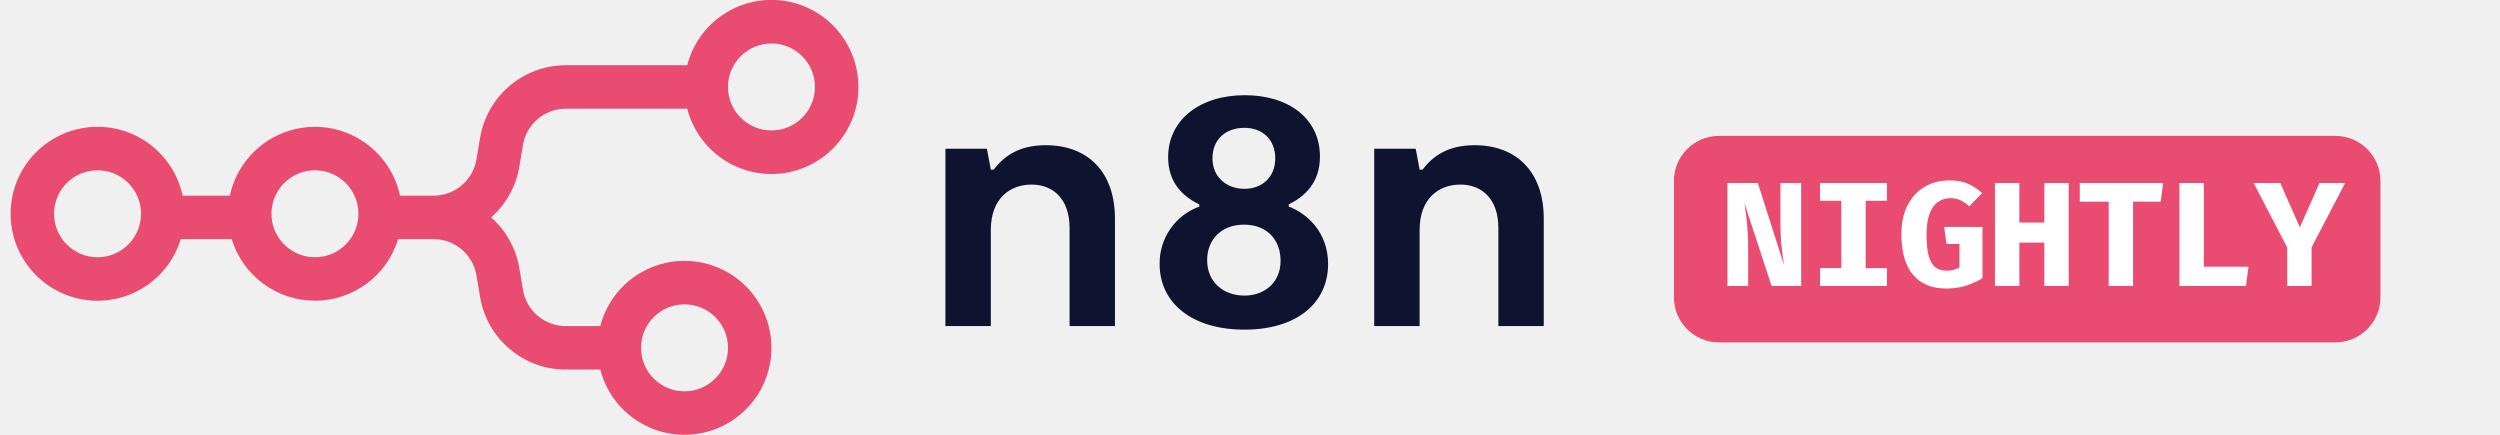
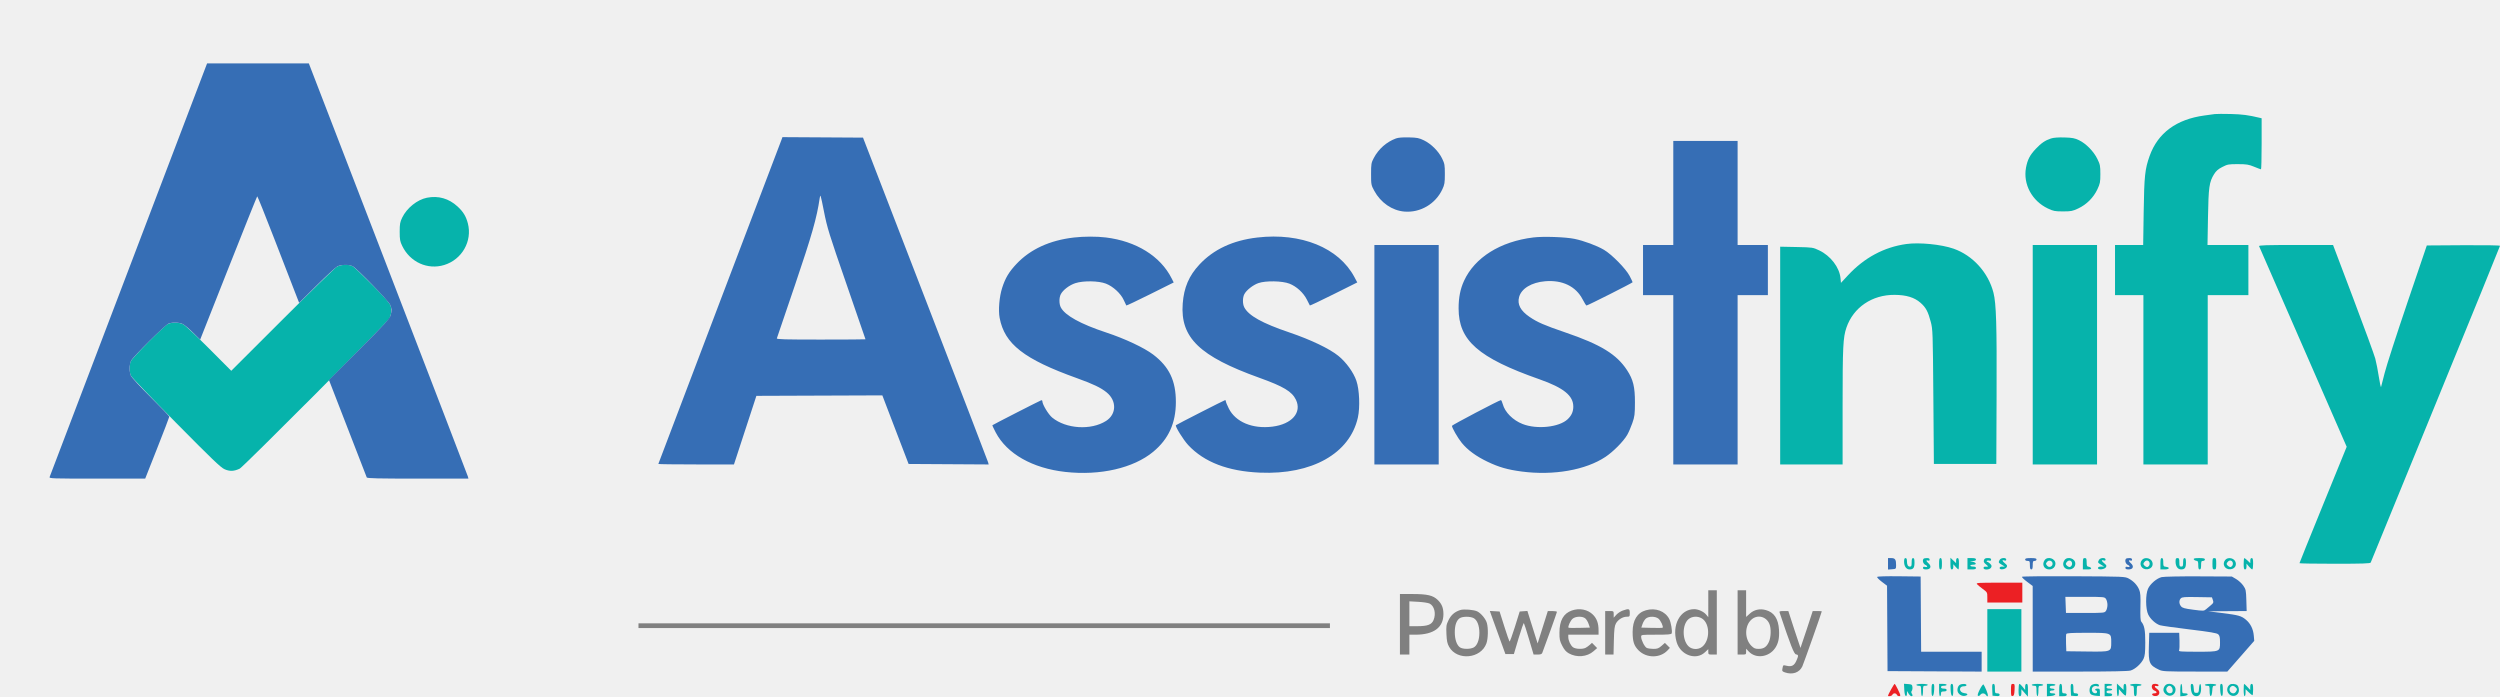
- <svg xmlns="http://www.w3.org/2000/svg" width="230" height="40" fill="none">
-   <g clip-path="url(#a)">
-     <path fill="#ea4b71" fill-rule="evenodd" d="M78.974 8a8 8 0 0 1-15.748 2h-11.17a4 4 0 0 0-3.945 3.342l-.329 1.973a7.98 7.98 0 0 1-2.6 4.685 7.98 7.98 0 0 1 2.6 4.685l.329 1.973A4 4 0 0 0 52.056 30h3.17a8 8 0 1 1 0 4h-3.17a8 8 0 0 1-7.89-6.685l-.33-1.973A4 4 0 0 0 39.891 22h-3.263a8.004 8.004 0 0 1-15.309 0h-4.691a8 8 0 1 1 .172-4h4.348A8.003 8.003 0 0 1 36.8 18h3.09a4 4 0 0 0 3.946-3.342l.33-1.973A8 8 0 0 1 52.055 6h11.17a8 8 0 0 1 15.748 2zm-4 0a4 4 0 1 1-8 0 4 4 0 0 1 8 0m-66 15.667a4 4 0 1 0 0-8 4 4 0 0 0 0 8m20 0a4 4 0 1 0 0-8 4 4 0 0 0 0 8m34 12.333a4 4 0 1 0 0-8 4 4 0 0 0 0 8" clip-rule="evenodd" />
-     <path fill="#101330" d="M86.978 30.001h4.177v-8.843c0-2.904 1.762-4.177 3.753-4.177 1.958 0 3.492 1.305 3.492 3.981v9.039h4.176v-9.887c0-4.275-2.48-6.755-6.363-6.755-2.447 0-3.818.979-4.797 2.251h-.26l-.36-1.925H86.98zm31.585-10.997v-.196c1.436-.718 2.872-1.958 2.872-4.405 0-3.524-2.905-5.645-6.918-5.645-4.112 0-7.049 2.251-7.049 5.71 0 2.35 1.371 3.622 2.872 4.34v.196a5.54 5.54 0 0 0-3.655 5.286c0 3.557 2.937 6.037 7.799 6.037s7.701-2.48 7.701-6.037c0-2.936-1.958-4.666-3.622-5.286m-4.079-7.244c1.632 0 2.839 1.044 2.839 2.806s-1.24 2.807-2.839 2.807-2.937-1.045-2.937-2.807c0-1.794 1.273-2.806 2.937-2.806m0 15.435c-1.893 0-3.426-1.208-3.426-3.263 0-1.86 1.272-3.264 3.393-3.264 2.089 0 3.362 1.37 3.362 3.329 0 1.99-1.469 3.198-3.329 3.198m11.944 2.806h4.177v-8.843c0-2.904 1.762-4.177 3.753-4.177 1.958 0 3.491 1.305 3.491 3.981v9.039h4.177v-9.887c0-4.275-2.48-6.755-6.363-6.755-2.447 0-3.818.979-4.797 2.251h-.261l-.359-1.925h-3.818z" />
-   </g>
-   <rect width="65.001" height="19" x="154" y="12.5" fill="#ea4b71" rx="4.149" />
-   <defs>
-     <clipPath id="a">
-       <path fill="#fff" d="M0 0h143v40H0z" />
-     </clipPath>
-   </defs>
-   <path fill="#fff" d="m162.985 26.312-2.496-7.624q.061.404.143 1.04.082.629.137 1.401.062.773.062 1.607v3.576h-1.908v-9.477h2.797l2.42 7.583q-.11-.65-.226-1.661t-.116-2.291v-3.63h1.908v9.476Zm10.611-9.477v1.641h-1.955v6.188h1.955v1.648h-6.153v-1.648h1.955v-6.188h-1.955v-1.64zm5.477 9.71q-2.017 0-3.084-1.272-1.06-1.279-1.06-3.72 0-1.613.589-2.714.588-1.108 1.586-1.675.998-.568 2.229-.568 1.04 0 1.75.321.711.322 1.265.848l-1.176 1.217q-.43-.383-.827-.567-.397-.185-.903-.185-.636 0-1.135.342-.492.335-.78 1.074-.286.731-.286 1.92 0 1.238.198 1.97.205.732.615 1.053.41.314 1.04.314.335 0 .629-.075.294-.082.547-.212V22.45h-1.19l-.219-1.573h3.528v4.711q-.71.438-1.531.698-.814.26-1.785.26zm9.005-.233v-3.993h-2.297v3.993h-2.243v-9.477h2.243v3.638h2.297v-3.638h2.243v9.477Zm8.164-7.76v7.76h-2.243v-7.76h-2.66v-1.717h7.672l-.232 1.717zm4.266 7.76v-9.477h2.243v7.706h4.11l-.233 1.771Zm12.157-3.555v3.555h-2.242V22.77l-3.09-5.935h2.454l1.798 4.082 1.812-4.082h2.359z" />
+ <svg xmlns="http://www.w3.org/2000/svg" width="2643" height="736" viewBox="0 0 2643 736" version="1.1">
+   <path d="M 2090.010 617.512 C 2090.700 618.344, 2093.455 620.632, 2096.132 622.597 C 2100.917 626.109, 2101 626.263, 2101 631.585 L 2101 637 2119.500 637 L 2138 637 2138 626.500 L 2138 616 2113.378 616 C 2091.517 616, 2088.896 616.170, 2090.010 617.512 M 1999.231 728.877 C 1997.454 732.109, 1996 735.034, 1996 735.377 C 1996 736.696, 2000.093 735.922, 2000.638 734.500 C 2000.955 733.675, 2002.018 733, 2003 733 C 2003.982 733, 2005.045 733.675, 2005.362 734.500 C 2005.995 736.152, 2009 736.583, 2009 735.022 C 2009 733.650, 2003.705 723, 2003.023 723 C 2002.714 723, 2001.008 725.645, 1999.231 728.877 M 2126 729.573 C 2126 735.294, 2126.227 736.103, 2127.750 735.813 C 2129.154 735.546, 2129.559 734.246, 2129.798 729.240 C 2130.071 723.521, 2129.924 723, 2128.048 723 C 2126.192 723, 2126 723.616, 2126 729.573 M 2275.667 723.667 C 2274.004 725.330, 2275.090 729.084, 2277.500 730 C 2280.758 731.239, 2280.709 733, 2277.417 733 C 2274.253 733, 2274.642 735.351, 2277.883 735.827 C 2282.887 736.561, 2284.775 731.209, 2280.500 728.408 C 2277.504 726.445, 2277.202 724.558, 2280 725.290 C 2281.300 725.630, 2282 725.320, 2282 724.406 C 2282 722.964, 2276.958 722.375, 2275.667 723.667" stroke="none" fill="#ec2024" fill-rule="evenodd" />
+   <path d="M 1805.995 638.250 L 1805.990 652.500 1803.745 649.769 C 1801.179 646.649, 1795.411 644, 1791.181 644 C 1776.234 644, 1767.214 660.889, 1772.555 678.874 C 1776.648 692.656, 1793.019 698.506, 1802.493 689.572 L 1806 686.264 1806 689.132 C 1806 691.864, 1806.213 692, 1810.500 692 L 1815 692 1815 658 L 1815 624 1810.500 624 L 1806 624 1805.995 638.250 M 1837 658 L 1837 692 1841.500 692 C 1845.867 692, 1846 691.908, 1846 688.894 L 1846 685.788 1848.752 688.735 C 1856.213 696.722, 1870.104 694.904, 1876.728 685.075 C 1880.073 680.112, 1881.276 674.442, 1880.776 666 C 1880.068 654.056, 1875.557 647.304, 1866.691 644.917 C 1860.425 643.229, 1854.487 644.565, 1849.922 648.689 L 1846 652.233 1846 638.116 L 1846 624 1841.500 624 L 1837 624 1837 658 M 1480 660 L 1480 692 1485 692 L 1490 692 1490 681.500 L 1490 671 1496.364 671 C 1515.702 671, 1526 663.444, 1526 649.256 C 1526 642.688, 1524.301 638.479, 1519.932 634.225 C 1514.994 629.416, 1508.940 628, 1493.318 628 L 1480 628 1480 660 M 1490 648.864 L 1490 662 1498.532 662 C 1509.233 662, 1513.527 660.376, 1515.536 655.568 C 1518.423 648.658, 1516.395 640.442, 1511.202 638.013 C 1509.716 637.318, 1504.338 636.520, 1499.250 636.239 L 1490 635.727 1490 648.864 M 1543.764 644.934 C 1537.894 646.834, 1534.096 650.105, 1531.429 655.555 C 1528.994 660.533, 1528.797 661.812, 1529.171 670.254 C 1529.501 677.723, 1530.050 680.336, 1532.029 683.848 C 1540.476 698.842, 1565.693 696.458, 1571.457 680.121 C 1573.230 675.096, 1573.475 664.250, 1571.940 658.723 C 1570.723 654.341, 1565.966 648.551, 1561.823 646.409 C 1558.322 644.598, 1547.524 643.716, 1543.764 644.934 M 1661.655 645.459 C 1652.884 648.586, 1648.729 655.994, 1648.649 668.648 C 1648.604 675.813, 1648.968 677.556, 1651.571 682.647 C 1653.730 686.868, 1655.635 689.075, 1658.523 690.701 C 1666.944 695.442, 1677.786 694.525, 1684.679 688.489 L 1688.500 685.143 1685.777 682.372 L 1683.055 679.600 1680.777 681.675 C 1679.525 682.816, 1677.517 684.256, 1676.316 684.875 C 1673.109 686.527, 1665.797 686.247, 1663.117 684.369 C 1660.470 682.515, 1658 677.284, 1658 673.532 L 1658 671 1674 671 L 1690 671 1689.994 666.250 C 1689.986 659.017, 1688.156 653.921, 1684.118 649.882 C 1678.526 644.291, 1669.768 642.566, 1661.655 645.459 M 1715.500 645.502 C 1713.300 646.280, 1710.263 648.292, 1708.750 649.974 L 1706 653.032 1706 649.516 C 1706 646.016, 1705.980 646, 1701.500 646 L 1697 646 1697 669 L 1697 692 1701.408 692 L 1705.817 692 1706.175 677.250 C 1706.460 665.488, 1706.894 661.833, 1708.315 659.206 C 1710.526 655.118, 1715.463 652.009, 1719.750 652.004 C 1722.874 652, 1723 651.845, 1723 648 C 1723 643.444, 1722.135 643.156, 1715.500 645.502 M 1740.037 645.174 C 1730.857 647.808, 1726.022 655.679, 1726.015 668 C 1726.010 678.280, 1727.445 682.708, 1732.382 687.645 C 1740.714 695.977, 1755.127 695.941, 1762.950 687.568 L 1765.400 684.945 1762.766 682.311 L 1760.132 679.677 1756.531 682.839 C 1753.510 685.491, 1752.121 686, 1747.899 686 C 1745.132 686, 1741.960 685.514, 1740.849 684.919 C 1738.571 683.700, 1735.055 676.660, 1735.022 673.250 C 1735 671.010, 1735.072 671, 1750.893 671 C 1763.563 671, 1766.895 670.717, 1767.321 669.606 C 1768.166 667.405, 1766.526 657.814, 1764.717 654.369 C 1760.325 646.009, 1750.232 642.249, 1740.037 645.174 M 1578.916 656.698 C 1581.057 662.639, 1584.770 672.900, 1587.167 679.500 L 1591.524 691.500 1595.997 691.500 L 1600.469 691.500 1605.451 674.767 C 1608.192 665.564, 1610.711 658.364, 1611.050 658.767 C 1611.388 659.170, 1613.836 666.813, 1616.489 675.750 L 1621.312 692 1625.549 692 C 1628.655 692, 1629.970 691.533, 1630.475 690.250 C 1633.246 683.210, 1646 647.580, 1646 646.879 C 1646 646.396, 1643.829 646, 1641.175 646 L 1636.351 646 1630.964 663.115 L 1625.577 680.230 1624.344 676.365 C 1623.665 674.239, 1621.231 666.514, 1618.933 659.198 L 1614.756 645.897 1610.681 646.198 L 1606.607 646.500 1601.566 662.712 C 1598.793 671.629, 1596.221 678.604, 1595.851 678.212 C 1595.480 677.821, 1592.970 670.525, 1590.273 662 L 1585.368 646.500 1580.195 646.198 L 1575.022 645.896 1578.916 656.698 M 1881.452 647.750 C 1893.114 682.554, 1896.635 691.514, 1898.769 691.820 C 1901.481 692.208, 1901.519 693.259, 1899.019 698.767 C 1896.802 703.651, 1894.113 705.040, 1889.072 703.904 C 1884.941 702.972, 1885.185 702.826, 1884.412 706.691 C 1883.861 709.443, 1884.115 709.845, 1887.051 710.868 C 1894.989 713.635, 1902.293 711.117, 1905.416 704.536 C 1906.828 701.561, 1926 647.302, 1926 646.282 C 1926 646.127, 1923.840 646, 1921.201 646 L 1916.401 646 1910.026 665.500 C 1906.519 676.225, 1903.564 685, 1903.460 685 C 1903.356 685, 1900.426 676.225, 1896.949 665.500 L 1890.627 646 1885.746 646 C 1881.541 646, 1880.946 646.242, 1881.452 647.750 M 1543.117 653.631 C 1539.737 655.998, 1538 661.028, 1538 668.448 C 1538 676.008, 1540.154 682.216, 1543.550 684.441 C 1546.547 686.405, 1554.216 686.457, 1557.926 684.538 C 1561.631 682.622, 1564 676.562, 1564 669 C 1564 661.438, 1561.631 655.378, 1557.926 653.462 C 1554.118 651.493, 1546.038 651.585, 1543.117 653.631 M 1662.707 654.016 C 1660.313 655.899, 1657.227 662.561, 1658.268 663.601 C 1658.525 663.858, 1663.703 663.940, 1669.776 663.784 L 1680.818 663.500 1679.446 659.500 C 1678.692 657.300, 1677.108 654.712, 1675.927 653.750 C 1672.929 651.308, 1665.971 651.448, 1662.707 654.016 M 1740.205 653.811 C 1738.943 654.782, 1737.296 657.359, 1736.546 659.538 L 1735.182 663.500 1746.224 663.784 C 1752.297 663.940, 1757.475 663.858, 1757.732 663.601 C 1758.773 662.561, 1755.687 655.899, 1753.293 654.016 C 1750.056 651.470, 1743.383 651.365, 1740.205 653.811 M 1785.106 654.564 C 1778.309 660.284, 1778.259 676.412, 1785.017 683.171 C 1788.671 686.825, 1795.299 687.126, 1799.491 683.829 C 1808.132 677.032, 1807.907 658.921, 1799.117 653.728 C 1794.717 651.129, 1788.767 651.484, 1785.106 654.564 M 1851.707 654.952 C 1844.287 661.467, 1844.185 675.385, 1851.503 682.703 C 1854.228 685.428, 1855.559 686, 1859.177 686 C 1864.621 686, 1867.671 683.936, 1870.086 678.617 C 1872.325 673.688, 1872.588 664.343, 1870.621 659.636 C 1867.301 651.690, 1858.036 649.395, 1851.707 654.952 M 675 661.500 L 675 664 1040.500 664 L 1406 664 1406 661.500 L 1406 659 1040.500 659 L 675 659 675 661.500" stroke="none" fill="#808080" fill-rule="evenodd" />
+   <path d="M 2341.500 120.591 C 2339.850 120.823, 2334.900 121.500, 2330.500 122.094 C 2300.897 126.095, 2281.260 140.595, 2272.596 164.850 C 2267.646 178.708, 2266.885 185.836, 2266.303 223.750 L 2265.762 259 2250.881 259 L 2236 259 2236 285.500 L 2236 312 2251 312 L 2266 312 2266 401.500 L 2266 491 2300 491 L 2334 491 2334 401.500 L 2334 312 2355.500 312 L 2377 312 2377 285.500 L 2377 259 2355.382 259 L 2333.764 259 2334.282 229.750 C 2334.848 197.752, 2335.594 192.426, 2340.660 184.233 C 2342.847 180.695, 2345.027 178.784, 2349.463 176.515 C 2354.937 173.716, 2356.114 173.502, 2365.929 173.528 C 2375.119 173.552, 2377.360 173.911, 2383.078 176.278 C 2386.697 177.775, 2389.959 179, 2390.328 179 C 2390.698 179, 2391 166.859, 2391 152.019 L 2391 125.038 2388.750 124.496 C 2377.097 121.691, 2370.519 120.827, 2358.500 120.524 C 2350.800 120.329, 2343.150 120.360, 2341.500 120.591 M 2168.324 146.385 C 2162.254 148.362, 2157.983 151.267, 2152.274 157.304 C 2145.994 163.944, 2143.444 168.857, 2141.884 177.326 C 2138.682 194.706, 2148.191 212.432, 2165 220.413 C 2170.846 223.189, 2172.456 223.500, 2181 223.500 C 2189.609 223.500, 2191.132 223.201, 2197.241 220.307 C 2205.965 216.174, 2213.174 208.965, 2217.307 200.241 C 2220.202 194.129, 2220.500 192.612, 2220.500 183.979 C 2220.500 175.287, 2220.221 173.891, 2217.298 167.954 C 2213.365 159.965, 2205.378 151.813, 2198 148.259 C 2193.384 146.035, 2190.893 145.563, 2182.500 145.318 C 2176.024 145.128, 2171.028 145.505, 2168.324 146.385 M 451.355 209.039 C 441.132 211.063, 430.171 219.848, 425.251 229.962 C 422.903 234.788, 422.556 236.721, 422.556 245 C 422.556 253.310, 422.898 255.203, 425.288 260.117 C 433.589 277.188, 452.098 285.551, 469.627 280.153 C 488.418 274.365, 499.449 255.011, 494.644 236.256 C 492.715 228.726, 489.754 223.855, 483.740 218.321 C 474.484 209.803, 463.460 206.644, 451.355 209.039 M 2015.250 257.996 C 1991.677 261.326, 1970.986 272.438, 1953.688 291.057 L 1946.260 299.053 1945.784 294.101 C 1944.685 282.664, 1935.278 270.393, 1923.241 264.696 C 1916.602 261.553, 1916.239 261.500, 1899.250 261.153 L 1882 260.802 1882 375.901 L 1882 491 1915 491 L 1948 491 1948 429.724 C 1948 366.578, 1948.477 356.747, 1952.047 346.354 C 1959.382 324.998, 1979.167 311.553, 2003 311.729 C 2015.408 311.820, 2023.936 314.431, 2030.395 320.117 C 2036.053 325.096, 2038.330 329.338, 2041.198 340.231 C 2043.306 348.240, 2043.392 350.729, 2043.937 419.500 L 2044.500 490.500 2077.500 490.500 L 2110.500 490.500 2110.792 417.500 C 2111.089 343.428, 2110.403 320.899, 2107.505 309.500 C 2102.085 288.178, 2085.643 270.012, 2065.336 262.910 C 2052.298 258.351, 2028.954 256.060, 2015.250 257.996 M 2149 375 L 2149 491 2183 491 L 2217 491 2217 375 L 2217 259 2183 259 L 2149 259 2149 375 M 2388.302 260.250 C 2388.586 260.938, 2409.542 308.938, 2434.870 366.919 L 2480.921 472.338 2455.961 533.577 C 2442.232 567.258, 2431 595.082, 2431 595.408 C 2431 595.734, 2447.827 596, 2468.393 596 C 2497.369 596, 2505.901 595.719, 2506.296 594.750 C 2506.577 594.063, 2537.450 518.640, 2574.903 427.145 C 2612.356 335.650, 2643 260.383, 2643 259.884 C 2643 259.352, 2626.988 259.085, 2604.311 259.238 L 2565.622 259.500 2544.963 320.344 C 2533.600 353.808, 2522.841 387.108, 2521.053 394.344 C 2519.265 401.580, 2517.565 408.175, 2517.276 409 C 2516.986 409.825, 2515.931 405.100, 2514.931 398.500 C 2513.931 391.900, 2512.226 383.187, 2511.141 379.137 C 2510.057 375.088, 2499.569 346.403, 2487.835 315.393 L 2466.500 259.011 2427.143 259.006 C 2396.047 259.001, 2387.894 259.262, 2388.302 260.250 M 356 282.087 C 354.075 283.230, 328.197 308.430, 298.494 338.085 L 244.489 392.005 220.994 368.433 C 208.072 355.469, 195.830 343.993, 193.790 342.931 C 189.419 340.656, 182.273 340.419, 177.718 342.398 C 173.618 344.180, 139.445 378.566, 138.048 382.315 C 136.661 386.041, 136.790 393.840, 138.295 397.151 C 138.958 398.610, 160.425 420.979, 186 446.861 C 224.077 485.395, 233.387 494.309, 237.397 496.071 C 242.891 498.486, 247.419 498.319, 253.402 495.479 C 257.141 493.705, 409.316 341.039, 411.689 336.683 C 413.691 333.006, 414.236 327.252, 412.960 323.271 C 412.071 320.498, 406.953 314.649, 393.625 301.173 C 383.656 291.093, 374.285 282.205, 372.800 281.423 C 368.722 279.274, 360.165 279.612, 356 282.087 M 2013 593.777 C 2013 598.721, 2015.336 602, 2018.857 602 C 2022.769 602, 2024 600.276, 2024 594.800 C 2024 591.200, 2023.625 590, 2022.500 590 C 2021.389 590, 2021 591.167, 2021 594.500 C 2021 598.249, 2020.684 599, 2019.107 599 C 2016.951 599, 2016 597.137, 2016 592.918 C 2016 590.991, 2015.491 590, 2014.500 590 C 2013.431 590, 2013 591.086, 2013 593.777 M 2033.667 590.667 C 2032.045 592.288, 2033.099 596.088, 2035.469 597.168 C 2038.320 598.467, 2037.966 600.065, 2034.999 599.289 C 2033.609 598.926, 2033 599.259, 2033 600.383 C 2033 601.558, 2033.938 602, 2036.433 602 C 2041.190 602, 2042.366 598.572, 2038.692 595.411 C 2036.090 593.174, 2036.039 591.694, 2038.598 592.676 C 2039.442 593, 2040 592.575, 2040 591.607 C 2040 590.509, 2039.102 590, 2037.167 590 C 2035.608 590, 2034.033 590.300, 2033.667 590.667 M 2050 596 C 2050 600.667, 2050.333 602, 2051.500 602 C 2052.667 602, 2053 600.667, 2053 596 C 2053 591.333, 2052.667 590, 2051.500 590 C 2050.333 590, 2050 591.333, 2050 596 M 2062 595.813 C 2062 600.646, 2062.328 602, 2063.500 602 C 2064.462 602, 2065.011 601.014, 2065.032 599.250 L 2065.063 596.500 2067.484 599.250 C 2068.815 600.763, 2070.151 602, 2070.452 602 C 2070.753 602, 2071 599.300, 2071 596 C 2071 591.333, 2070.667 590, 2069.500 590 C 2068.539 590, 2068 590.965, 2068 592.687 L 2068 595.374 2065 592.500 L 2062 589.626 2062 595.813 M 2080 596 L 2080 602 2084.500 602 C 2087.833 602, 2089 601.611, 2089 600.500 C 2089 599.500, 2088 599, 2086 599 C 2084.350 599, 2083 598.550, 2083 598 C 2083 597.450, 2084.387 597, 2086.083 597 C 2089.992 597, 2089.515 594.755, 2085.418 593.868 L 2082.500 593.237 2085.750 593.118 C 2087.920 593.039, 2089 592.501, 2089 591.500 C 2089 590.389, 2087.833 590, 2084.500 590 L 2080 590 2080 596 M 2097.439 592.192 C 2096.903 593.881, 2097.404 594.912, 2099.622 596.687 C 2102.441 598.943, 2102.269 599.410, 2098.750 599.052 C 2097.754 598.951, 2097 599.548, 2097 600.437 C 2097 602.886, 2103.640 602.542, 2104.988 600.023 C 2105.828 598.453, 2105.630 597.630, 2104.023 596.023 C 2102.910 594.910, 2101.523 594, 2100.941 594 C 2100.359 594, 2100.134 593.592, 2100.442 593.094 C 2100.750 592.596, 2101.902 592.423, 2103.001 592.711 C 2104.391 593.074, 2105 592.741, 2105 591.617 C 2105 590.442, 2104.062 590, 2101.567 590 C 2098.913 590, 2097.977 590.497, 2097.439 592.192 M 2114.035 591.934 C 2112.573 594.667, 2112.633 594.806, 2116.250 597.011 L 2119.500 598.993 2116.750 598.996 C 2114.924 598.999, 2114 599.525, 2114 600.563 C 2114 602.770, 2119.959 602.061, 2121.399 599.683 C 2122.306 598.186, 2122.016 597.474, 2119.750 595.645 C 2116.518 593.036, 2116.177 591.604, 2119 592.500 C 2120.419 592.950, 2121 592.680, 2121 591.567 C 2121 589.198, 2115.340 589.496, 2114.035 591.934 M 2161.557 592.223 C 2158.389 596.745, 2160.993 602, 2166.402 602 C 2170.262 602, 2173 599.438, 2173 595.826 C 2173 590.349, 2164.700 587.735, 2161.557 592.223 M 2182.557 592.223 C 2179.389 596.745, 2181.993 602, 2187.402 602 C 2191.262 602, 2194 599.438, 2194 595.826 C 2194 590.349, 2185.700 587.735, 2182.557 592.223 M 2202 596 L 2202 602 2206.583 602 C 2209.803 602, 2211.044 601.628, 2210.755 600.750 C 2210.529 600.063, 2209.366 599.356, 2208.172 599.180 C 2206.318 598.908, 2206 598.213, 2206 594.430 C 2206 590.667, 2205.699 590, 2204 590 C 2202.222 590, 2202 590.667, 2202 596 M 2219.035 591.934 C 2217.573 594.667, 2217.633 594.806, 2221.250 597.011 L 2224.500 598.993 2221.250 598.996 C 2218.973 598.999, 2218 599.467, 2218 600.560 C 2218 602.819, 2224.937 602.094, 2226.399 599.683 C 2227.306 598.185, 2227.016 597.475, 2224.750 595.645 C 2221.518 593.036, 2221.177 591.604, 2224 592.500 C 2225.419 592.950, 2226 592.680, 2226 591.567 C 2226 589.198, 2220.340 589.496, 2219.035 591.934 M 2264.699 591.780 C 2260.702 596.197, 2264.059 602.407, 2270.125 601.820 C 2274.823 601.366, 2277.173 597.208, 2274.969 593.250 C 2273.007 589.727, 2267.297 588.910, 2264.699 591.780 M 2284 596 L 2284 602 2288.583 602 C 2293.633 602, 2294.501 599.755, 2289.673 599.184 C 2287.225 598.894, 2287 598.494, 2287 594.434 C 2287 591.159, 2286.608 590, 2285.500 590 C 2284.333 590, 2284 591.333, 2284 596 M 2300 593.777 C 2300 598.721, 2302.336 602, 2305.857 602 C 2309.769 602, 2311 600.276, 2311 594.800 C 2311 591.200, 2310.625 590, 2309.500 590 C 2308.389 590, 2308 591.167, 2308 594.500 C 2308 598.333, 2307.704 599, 2306 599 C 2304.296 599, 2304 598.333, 2304 594.500 C 2304 590.667, 2303.704 590, 2302 590 C 2300.353 590, 2300 590.667, 2300 593.777 M 2319.245 591.250 C 2319.471 591.938, 2320.634 592.644, 2321.828 592.820 C 2323.682 593.092, 2324 593.787, 2324 597.570 C 2324 600.841, 2324.392 602, 2325.500 602 C 2326.611 602, 2327 600.833, 2327 597.500 C 2327 593.667, 2327.296 593, 2329 593 C 2330.111 593, 2331 592.333, 2331 591.500 C 2331 590.331, 2329.657 590, 2324.917 590 C 2320.497 590, 2318.946 590.342, 2319.245 591.250 M 2339 596 C 2339 601.333, 2339.222 602, 2341 602 C 2342.778 602, 2343 601.333, 2343 596 C 2343 590.667, 2342.778 590, 2341 590 C 2339.222 590, 2339 590.667, 2339 596 M 2352.699 591.780 C 2348.702 596.197, 2352.059 602.407, 2358.125 601.820 C 2362.823 601.366, 2365.173 597.208, 2362.969 593.250 C 2361.007 589.727, 2355.297 588.910, 2352.699 591.780 M 2372 596 C 2372 600.667, 2372.333 602, 2373.500 602 C 2374.508 602, 2375 600.991, 2375 598.923 L 2375 595.847 2377.589 598.923 C 2379.013 600.615, 2380.588 602, 2381.089 602 C 2381.590 602, 2382 599.300, 2382 596 C 2382 591.333, 2381.667 590, 2380.500 590 C 2379.539 590, 2379 590.965, 2379 592.687 L 2379 595.374 2376.195 592.687 C 2374.653 591.209, 2373.078 590, 2372.695 590 C 2372.313 590, 2372 592.700, 2372 596 M 2164.569 593.573 C 2163.706 594.437, 2163 595.529, 2163 596 C 2163 596.471, 2163.706 597.563, 2164.569 598.427 C 2166.546 600.404, 2170 598.860, 2170 596 C 2170 593.140, 2166.546 591.596, 2164.569 593.573 M 2185.529 593.614 C 2184.688 594.455, 2184 595.529, 2184 596 C 2184 597.601, 2187.051 599.918, 2188.452 599.380 C 2190.194 598.711, 2191.109 596.447, 2190.391 594.577 C 2189.549 592.383, 2187.222 591.921, 2185.529 593.614 M 2267.529 593.614 C 2266.688 594.455, 2266 595.529, 2266 596 C 2266 597.601, 2269.051 599.918, 2270.452 599.380 C 2272.194 598.711, 2273.109 596.447, 2272.391 594.577 C 2271.549 592.383, 2269.222 591.921, 2267.529 593.614 M 2355.529 593.614 C 2354.688 594.455, 2354 595.529, 2354 596 C 2354 597.601, 2357.051 599.918, 2358.452 599.380 C 2360.194 598.711, 2361.109 596.447, 2360.391 594.577 C 2359.549 592.383, 2357.222 591.921, 2355.529 593.614 M 2101 677 L 2101 710 2119 710 L 2137 710 2137 677 L 2137 644 2119 644 L 2101 644 2101 677 M 2013.201 729.111 C 2013.387 732.978, 2013.974 735.498, 2014.750 735.754 C 2015.549 736.018, 2016.010 735.145, 2016.027 733.333 L 2016.053 730.500 2017.758 733.250 C 2018.696 734.763, 2020.034 736, 2020.732 736 C 2022.225 736, 2022.324 735.060, 2021.042 733.034 C 2020.460 732.113, 2020.493 731.111, 2021.129 730.344 C 2021.688 729.671, 2021.999 727.856, 2021.822 726.310 C 2021.531 723.774, 2021.081 723.470, 2017.201 723.190 L 2012.901 722.880 2013.201 729.111 M 2026 724 C 2026 724.550, 2027.125 725, 2028.500 725 C 2030.864 725, 2031 725.300, 2031 730.500 C 2031 733.525, 2031.450 736, 2032 736 C 2032.550 736, 2033 733.525, 2033 730.500 C 2033 725.300, 2033.136 725, 2035.500 725 C 2036.875 725, 2038 724.550, 2038 724 C 2038 723.444, 2035.333 723, 2032 723 C 2028.667 723, 2026 723.444, 2026 724 M 2042 729.583 C 2042 734.403, 2042.335 736.056, 2043.250 735.754 C 2044.024 735.498, 2044.613 732.991, 2044.798 729.171 C 2045.040 724.139, 2044.810 723, 2043.548 723 C 2042.307 723, 2042 724.308, 2042 729.583 M 2050 729.500 C 2050 733.167, 2050.436 736, 2051 736 C 2051.550 736, 2052 734.875, 2052 733.500 C 2052 731.389, 2052.467 731, 2055 731 C 2057 731, 2058 730.500, 2058 729.500 C 2058 728.500, 2057 728, 2055 728 C 2053 728, 2052 727.500, 2052 726.500 C 2052 725.500, 2053 725, 2055 725 C 2056.650 725, 2058 724.550, 2058 724 C 2058 723.450, 2056.200 723, 2054 723 L 2050 723 2050 729.500 M 2062.202 729.171 C 2062.387 732.991, 2062.976 735.498, 2063.750 735.754 C 2064.665 736.056, 2065 734.403, 2065 729.583 C 2065 724.308, 2064.693 723, 2063.452 723 C 2062.190 723, 2061.960 724.139, 2062.202 729.171 M 2071.862 724.018 C 2069.689 725.287, 2068.692 729.556, 2069.999 731.998 C 2071.464 734.735, 2074.751 736.279, 2077.593 735.566 C 2080.993 734.713, 2080.581 733.185, 2076.851 732.813 C 2070.828 732.214, 2070.387 725.449, 2076.377 725.539 C 2077.872 725.562, 2079 725.024, 2079 724.289 C 2079 722.782, 2074.285 722.602, 2071.862 724.018 M 2093.088 728.825 C 2090.960 733.042, 2090.372 735.112, 2091.163 735.601 C 2091.790 735.989, 2092.847 735.562, 2093.512 734.653 C 2095.087 732.499, 2097.946 732.544, 2099.558 734.748 C 2101.980 738.061, 2102.268 735.050, 2100.033 729.780 C 2098.801 726.876, 2097.424 724.107, 2096.973 723.627 C 2096.522 723.146, 2094.774 725.486, 2093.088 728.825 M 2106.202 729.250 L 2106.500 735.500 2110.250 735.810 C 2113.114 736.047, 2114 735.752, 2114 734.560 C 2114 733.563, 2113.099 733, 2111.500 733 C 2109.167 733, 2109 732.667, 2109 728 C 2109 724.154, 2108.643 723, 2107.452 723 C 2106.189 723, 2105.959 724.147, 2106.202 729.250 M 2134 729.500 C 2134 734.611, 2134.321 736, 2135.500 736 C 2136.561 736, 2137 734.926, 2137 732.333 L 2137 728.667 2140.458 732.583 L 2143.917 736.500 2143.958 729.750 C 2143.991 724.398, 2143.689 723, 2142.500 723 C 2141.477 723, 2140.996 724.033, 2140.989 726.250 L 2140.978 729.500 2138.416 726.250 C 2137.008 724.462, 2135.438 723, 2134.928 723 C 2134.417 723, 2134 725.925, 2134 729.500 M 2148 724 C 2148 724.550, 2149.125 725, 2150.500 725 C 2152.864 725, 2153 725.300, 2153 730.500 C 2153 733.525, 2153.450 736, 2154 736 C 2154.550 736, 2155 733.525, 2155 730.500 C 2155 725.300, 2155.136 725, 2157.500 725 C 2158.875 725, 2160 724.550, 2160 724 C 2160 723.444, 2157.333 723, 2154 723 C 2150.667 723, 2148 723.444, 2148 724 M 2164 729.557 L 2164 736.115 2168.172 735.807 C 2173.121 735.443, 2174.784 733, 2170.083 733 C 2168.009 733, 2167 732.509, 2167 731.500 C 2167 730.567, 2167.944 730, 2169.500 730 C 2170.875 730, 2172 729.550, 2172 729 C 2172 728.450, 2170.875 728, 2169.500 728 C 2167.944 728, 2167 727.433, 2167 726.500 C 2167 725.500, 2168 725, 2170 725 C 2171.650 725, 2173 724.550, 2173 724 C 2173 723.450, 2170.975 723, 2168.500 723 L 2164 723 2164 729.557 M 2177 729.500 L 2177 736 2181 736 C 2183.889 736, 2185 735.583, 2185 734.500 C 2185 733.567, 2184.056 733, 2182.500 733 C 2180.167 733, 2180 732.667, 2180 728 C 2180 724.222, 2179.633 723, 2178.500 723 C 2177.321 723, 2177 724.389, 2177 729.500 M 2189.202 729.250 L 2189.500 735.500 2193.250 735.810 C 2196.114 736.047, 2197 735.752, 2197 734.560 C 2197 733.563, 2196.099 733, 2194.500 733 C 2192.167 733, 2192 732.667, 2192 728 C 2192 724.154, 2191.643 723, 2190.452 723 C 2189.189 723, 2188.959 724.147, 2189.202 729.250 M 2210.655 724.829 C 2208.581 727.121, 2208.506 732.345, 2210.524 734.020 C 2211.361 734.715, 2213.836 735.411, 2216.024 735.567 L 2220 735.850 2220 731.925 C 2220 728.405, 2219.742 728, 2217.500 728 C 2216.125 728, 2215 728.450, 2215 729 C 2215 729.550, 2215.450 730, 2216 730 C 2216.550 730, 2217 730.675, 2217 731.500 C 2217 733.668, 2213.255 733.345, 2212.039 731.072 C 2210.117 727.482, 2213.421 724.073, 2217.359 725.584 C 2218.461 726.007, 2219 725.686, 2219 724.607 C 2219 722.297, 2212.797 722.462, 2210.655 724.829 M 2225 729.500 L 2225 736 2229 736 C 2231.889 736, 2233 735.583, 2233 734.500 C 2233 733.500, 2232 733, 2230 733 C 2228 733, 2227 732.500, 2227 731.500 C 2227 730.500, 2228 730, 2230 730 C 2231.650 730, 2233 729.550, 2233 729 C 2233 728.450, 2231.650 728, 2230 728 C 2228 728, 2227 727.500, 2227 726.500 C 2227 725.500, 2228 725, 2230 725 C 2231.650 725, 2233 724.550, 2233 724 C 2233 723.450, 2231.200 723, 2229 723 L 2225 723 2225 729.500 M 2238 729.304 C 2238 733.101, 2238.433 736, 2239 736 C 2239.550 736, 2240.019 734.313, 2240.042 732.250 L 2240.083 728.500 2243.387 732.238 C 2245.204 734.294, 2246.985 735.681, 2247.345 735.321 C 2247.705 734.961, 2248 732.042, 2248 728.833 C 2248 724.315, 2247.662 723, 2246.500 723 C 2245.480 723, 2245 724.022, 2245 726.196 L 2245 729.392 2241.500 726 L 2238 722.608 2238 729.304 M 2252 724 C 2252 724.550, 2252.900 725, 2254 725 C 2255.758 725, 2256 725.667, 2256 730.500 C 2256 734.722, 2256.348 736, 2257.500 736 C 2258.652 736, 2259 734.722, 2259 730.500 C 2259 725.300, 2259.136 725, 2261.500 725 C 2262.875 725, 2264 724.550, 2264 724 C 2264 723.444, 2261.333 723, 2258 723 C 2254.667 723, 2252 723.444, 2252 724 M 2288.446 725.442 C 2286.315 728.695, 2286.921 731.869, 2290.130 734.255 C 2294.377 737.414, 2300 734.468, 2300 729.084 C 2300 723.214, 2291.633 720.578, 2288.446 725.442 M 2305 729.560 L 2305 736.121 2308.673 735.810 C 2313.275 735.421, 2314.490 733, 2310.083 733 C 2307.050 733, 2307 732.919, 2307 728 C 2307 725.250, 2306.550 723, 2306 723 C 2305.435 723, 2305 725.853, 2305 729.560 M 2316.242 728.168 C 2316.753 733.489, 2318.638 736, 2322.120 736 C 2325.269 736, 2327 733.137, 2327 727.929 C 2327 721.619, 2325.208 721.473, 2324.805 727.750 C 2324.528 732.069, 2324.273 732.500, 2322 732.500 C 2319.727 732.500, 2319.472 732.069, 2319.195 727.750 C 2318.969 724.226, 2318.484 723, 2317.318 723 C 2316.027 723, 2315.834 723.925, 2316.242 728.168 M 2331 724 C 2331 724.550, 2332.125 725, 2333.500 725 C 2335.868 725, 2336 725.294, 2336 730.583 C 2336 737.927, 2338.369 737.578, 2338.802 730.171 C 2339.057 725.816, 2339.412 725, 2341.052 725 C 2342.124 725, 2343 724.550, 2343 724 C 2343 723.444, 2340.333 723, 2337 723 C 2333.667 723, 2331 723.444, 2331 724 M 2347.202 729.171 C 2347.387 732.991, 2347.976 735.498, 2348.750 735.754 C 2349.665 736.056, 2350 734.403, 2350 729.583 C 2350 724.308, 2349.693 723, 2348.452 723 C 2347.190 723, 2346.960 724.139, 2347.202 729.171 M 2357.400 723.765 C 2354.817 725.490, 2353.867 728.949, 2355.207 731.746 C 2358.247 738.088, 2367 736.457, 2367 729.548 C 2367 727.675, 2366.293 725.436, 2365.429 724.571 C 2363.796 722.939, 2359.312 722.489, 2357.400 723.765 M 2372 729.500 C 2372 733.167, 2372.436 736, 2373 736 C 2373.550 736, 2374 734.337, 2374 732.304 L 2374 728.608 2377.298 731.804 C 2379.111 733.562, 2380.911 735, 2381.298 735 C 2381.684 735, 2382 732.300, 2382 729 C 2382 724.333, 2381.667 723, 2380.500 723 C 2379.480 723, 2378.991 724.041, 2378.971 726.250 L 2378.941 729.500 2375.985 726.250 C 2374.359 724.462, 2372.797 723, 2372.514 723 C 2372.231 723, 2372 725.925, 2372 729.500 M 2291.040 726.452 C 2288.600 729.392, 2291.827 734.048, 2295.364 732.691 C 2298.430 731.514, 2296.786 725, 2293.422 725 C 2292.775 725, 2291.703 725.653, 2291.040 726.452 M 2358.200 726.200 C 2355.688 728.712, 2357.558 733, 2361.165 733 C 2362.135 733, 2363.395 732.130, 2363.965 731.066 C 2365.304 728.564, 2365.288 728.431, 2363.429 726.571 C 2361.550 724.692, 2359.830 724.570, 2358.200 726.200" stroke="none" fill="#06b3ab" fill-rule="evenodd" />
+   <path d="M 218.081 69.250 C 217.602 70.487, 180.301 168.475, 135.188 287 C 90.076 405.525, 52.856 503.288, 52.476 504.250 C 51.824 505.903, 54.611 506, 102.643 505.997 L 153.500 505.995 166.250 473.707 C 173.263 455.948, 179 440.983, 179 440.450 C 179 439.917, 170.179 430.710, 159.398 419.990 C 148.618 409.271, 139.168 399.052, 138.398 397.282 C 136.607 393.159, 136.607 385.841, 138.398 381.718 C 140.180 377.618, 174.566 343.445, 178.315 342.048 C 182.457 340.506, 189.644 340.772, 193.300 342.603 C 195.060 343.485, 199.900 347.550, 204.055 351.636 L 211.611 359.066 241.493 283.476 C 257.928 241.902, 271.628 207.732, 271.938 207.544 C 272.247 207.356, 280.356 227.519, 289.959 252.351 C 299.561 277.183, 309.405 302.604, 311.834 308.841 L 316.250 320.182 334.875 301.709 C 345.119 291.549, 354.940 282.508, 356.700 281.618 C 360.662 279.615, 369.189 279.517, 372.800 281.433 C 377.476 283.913, 410.788 318.168, 412.463 322.218 C 414.283 326.620, 414.344 328.186, 412.907 333.500 C 411.999 336.855, 406.660 342.682, 379.807 369.626 L 347.789 401.752 367.518 452.626 C 378.369 480.607, 387.465 504.063, 387.731 504.750 C 388.109 505.728, 399.840 506, 441.724 506 L 495.233 506 494.654 503.786 C 494.336 502.569, 456.371 403.802, 410.288 284.305 L 326.500 67.037 272.725 67.018 L 218.950 67 218.081 69.250 M 826.211 147.739 C 825.665 149.258, 796.144 226.881, 760.609 320.235 C 725.074 413.590, 696 490.202, 696 490.485 C 696 490.768, 713.987 491, 735.971 491 L 775.942 491 787.794 454.750 L 799.647 418.500 866.233 418.243 L 932.820 417.986 935.578 425.243 C 937.096 429.234, 943.339 445.550, 949.453 461.500 L 960.569 490.500 1002.896 490.761 L 1045.222 491.022 1044.629 488.761 C 1044.303 487.517, 1014.413 409.775, 978.207 316 L 912.377 145.500 869.790 145.239 L 827.203 144.979 826.211 147.739 M 1475.844 146.349 C 1465.807 150.056, 1457.409 157.483, 1452.313 167.160 C 1449.702 172.117, 1449.500 173.325, 1449.500 184 C 1449.500 195.166, 1449.598 195.681, 1452.875 201.723 C 1459.676 214.263, 1471.756 222.594, 1484.710 223.678 C 1501.498 225.083, 1517.578 215.665, 1524.840 200.175 C 1527.191 195.159, 1527.500 193.280, 1527.500 184 C 1527.500 174.406, 1527.246 172.982, 1524.558 167.500 C 1520.804 159.843, 1513.157 152.196, 1505.500 148.442 C 1500.250 145.868, 1498.250 145.469, 1489.500 145.250 C 1482.990 145.087, 1478.224 145.471, 1475.844 146.349 M 1769 204 L 1769 259 1753 259 L 1737 259 1737 285.500 L 1737 312 1753 312 L 1769 312 1769 401.500 L 1769 491 1803 491 L 1837 491 1837 401.500 L 1837 312 1853 312 L 1869 312 1869 285.500 L 1869 259 1853 259 L 1837 259 1837 204 L 1837 149 1803 149 L 1769 149 1769 204 M 866.579 209.500 C 863.536 230.350, 858.409 248.363, 840.377 301.553 C 830.152 331.717, 821.560 356.982, 821.286 357.698 C 820.880 358.756, 829.615 359, 867.893 359 C 893.802 359, 915 358.863, 915 358.696 C 915 358.529, 905.966 332.320, 894.924 300.454 C 876.420 247.055, 874.552 241.026, 871.078 223.508 C 867.473 205.332, 867.276 204.719, 866.579 209.500 M 1135.230 251.105 C 1109.769 254.065, 1089.254 263.507, 1074.655 278.983 C 1066.675 287.442, 1062.805 293.917, 1059.452 304.422 C 1056.484 313.722, 1055.290 327.961, 1056.804 336 C 1062.033 363.756, 1082.536 379.733, 1138.811 399.903 C 1155.533 405.897, 1163.815 409.865, 1169.875 414.786 C 1180.753 423.620, 1180.483 437.925, 1169.305 445.028 C 1153.416 455.123, 1127.047 453.474, 1112.395 441.468 C 1108.392 438.187, 1102 427.611, 1102 424.267 C 1102 423.489, 1101.436 422.999, 1100.748 423.177 C 1099.589 423.476, 1049.924 448.861, 1049.157 449.546 C 1048.968 449.715, 1050.538 453.134, 1052.646 457.145 C 1064.521 479.744, 1091.497 495.046, 1126.303 498.928 C 1163.016 503.021, 1198.341 494.909, 1219.208 477.592 C 1235.454 464.110, 1243.100 447.296, 1243.125 425 C 1243.149 402.487, 1236.089 387.737, 1219.111 374.831 C 1209.636 367.629, 1189.177 358.019, 1169.500 351.527 C 1142.325 342.562, 1125.871 333.453, 1121.466 324.935 C 1119.584 321.295, 1119.588 314.698, 1121.474 311.051 C 1123.790 306.572, 1130.537 301.427, 1136.782 299.377 C 1145.279 296.588, 1161.512 296.840, 1169.247 299.881 C 1176.825 302.862, 1184.872 310.275, 1187.994 317.152 C 1189.329 320.094, 1190.571 322.708, 1190.755 322.962 C 1190.939 323.215, 1202.283 317.841, 1215.964 311.018 L 1240.838 298.613 1238.526 294.056 C 1226.706 270.763, 1201.146 254.939, 1169.026 251.031 C 1159.312 249.849, 1145.775 249.879, 1135.230 251.105 M 1329.230 251.105 C 1303.380 254.111, 1283.051 263.591, 1268.081 279.620 C 1256.974 291.513, 1251.622 304.015, 1250.365 321.002 C 1247.705 356.937, 1268.099 376.675, 1331.344 399.379 C 1356.940 408.567, 1365.835 413.897, 1370.028 422.558 C 1376.587 436.106, 1365.788 448.480, 1345.167 451.046 C 1324.179 453.658, 1306.245 446.183, 1299.076 431.835 C 1297.384 428.450, 1296 425.077, 1296 424.340 C 1296 423.603, 1295.632 423, 1295.181 423 C 1294.502 423, 1244.168 448.677, 1243.186 449.524 C 1242.044 450.509, 1251.028 465.026, 1256.206 470.561 C 1273.067 488.585, 1298.132 498.213, 1332 499.676 C 1386.972 502.049, 1427.088 479.453, 1435.567 441.342 C 1437.948 430.640, 1437.183 411.929, 1433.982 402.590 C 1430.923 393.666, 1423.210 382.976, 1415 376.280 C 1405.621 368.632, 1385.730 359.113, 1363.101 351.444 C 1334.367 341.707, 1319.994 333.690, 1315.423 324.852 C 1313.580 321.286, 1313.604 314.667, 1315.474 311.051 C 1317.686 306.773, 1324.638 301.291, 1330.391 299.288 C 1338.135 296.592, 1355.594 296.906, 1363.202 299.879 C 1370.691 302.806, 1377.999 309.490, 1381.610 316.717 C 1383.200 319.898, 1384.633 322.708, 1384.795 322.962 C 1384.957 323.215, 1396.296 317.834, 1409.993 311.004 L 1434.896 298.584 1431.847 292.865 C 1415.351 261.914, 1375.552 245.718, 1329.230 251.105 M 1621 251.038 C 1586.054 255.330, 1559.057 272.244, 1547.763 296.923 C 1543.813 305.553, 1542.036 314.566, 1542.029 326 C 1542.010 359.992, 1562.836 378.263, 1627.500 400.986 C 1653.153 410, 1663.432 418.353, 1663.291 430.071 C 1663.228 435.312, 1661.403 439.337, 1657.339 443.196 C 1648.379 451.705, 1624.813 454.214, 1609.680 448.270 C 1599.445 444.249, 1591.005 435.785, 1588.723 427.254 C 1588.097 424.914, 1587.211 423, 1586.753 423 C 1585.123 423, 1535 449.329, 1535 450.185 C 1535 452.294, 1541.224 463.091, 1545.380 468.193 C 1551.552 475.770, 1560.533 482.360, 1572.500 488.093 C 1584.602 493.890, 1593.848 496.544, 1608.801 498.512 C 1642.404 502.936, 1676.455 496.948, 1697.415 482.928 C 1705.618 477.442, 1716.204 466.741, 1720.238 459.857 C 1721.713 457.340, 1724.157 451.730, 1725.669 447.390 C 1728.150 440.271, 1728.423 438.132, 1728.459 425.500 C 1728.507 409.093, 1726.619 401.328, 1720.184 391.458 C 1709.157 374.548, 1692.377 364.264, 1654.978 351.492 C 1632.698 343.884, 1625.462 340.746, 1617.094 335.064 C 1607.493 328.544, 1603.907 321.774, 1605.978 314.082 C 1608.412 305.041, 1619.079 298.560, 1633.533 297.338 C 1651.715 295.801, 1666.011 302.709, 1673.126 316.468 C 1674.982 320.057, 1676.841 322.994, 1677.258 322.996 C 1678.530 323.003, 1726 299.035, 1726 298.386 C 1726 298.053, 1724.556 295.017, 1722.791 291.640 C 1718.832 284.064, 1703.945 268.935, 1695.676 264.083 C 1688.048 259.608, 1674.495 254.579, 1664.500 252.516 C 1654.962 250.546, 1631.491 249.749, 1621 251.038 M 1453 375 L 1453 491 1487 491 L 1521 491 1521 375 L 1521 259 1487 259 L 1453 259 1453 375 M 1996 596.057 L 1996 602.115 2000.250 601.807 C 2004.481 601.501, 2004.500 601.482, 2004.548 597.500 C 2004.618 591.623, 2003.518 590, 1999.465 590 L 1996 590 1996 596.057 M 2141 591.500 C 2141 592.433, 2141.944 593, 2143.500 593 C 2145.796 593, 2146 593.367, 2146 597.500 C 2146 600.833, 2146.389 602, 2147.500 602 C 2148.611 602, 2149 600.833, 2149 597.500 C 2149 593.667, 2149.296 593, 2151 593 C 2152.111 593, 2153 592.333, 2153 591.500 C 2153 590.333, 2151.667 590, 2147 590 C 2142.333 590, 2141 590.333, 2141 591.500 M 2247.667 590.667 C 2246.045 592.288, 2247.099 596.088, 2249.469 597.168 C 2252.320 598.467, 2251.966 600.065, 2248.999 599.289 C 2247.609 598.926, 2247 599.259, 2247 600.383 C 2247 601.558, 2247.938 602, 2250.433 602 C 2255.190 602, 2256.366 598.572, 2252.692 595.411 C 2250.090 593.174, 2250.039 591.694, 2252.598 592.676 C 2253.442 593, 2254 592.575, 2254 591.607 C 2254 590.509, 2253.102 590, 2251.167 590 C 2249.608 590, 2248.033 590.300, 2247.667 590.667 M 1984.544 609.929 C 1984.216 610.460, 1986.429 612.769, 1989.463 615.060 L 1994.980 619.225 1995.240 664.363 L 1995.500 709.500 2045.250 709.759 L 2095 710.019 2095 699.509 L 2095 689 2063.011 689 L 2031.023 689 2030.761 649.250 L 2030.500 609.500 2007.821 609.231 C 1994.004 609.068, 1984.908 609.340, 1984.544 609.929 M 2137.639 609.775 C 2137.348 610.246, 2139.776 612.626, 2143.034 615.065 L 2148.958 619.500 2148.979 664.750 L 2149 710 2198.750 709.994 C 2230.738 709.991, 2249.864 709.610, 2252.321 708.928 C 2257.202 707.572, 2263.792 701.644, 2266.134 696.500 C 2267.600 693.282, 2267.960 689.903, 2267.978 679.218 C 2268 666.038, 2267.070 661.199, 2263.746 657.194 C 2262.886 656.158, 2262.629 651.614, 2262.860 641.558 C 2263.124 630.117, 2262.869 626.622, 2261.540 623.441 C 2259.482 618.514, 2255.675 614.451, 2250.500 611.658 C 2246.563 609.534, 2245.646 609.495, 2192.334 609.210 C 2162.543 609.050, 2137.930 609.304, 2137.639 609.775 M 2285.395 610.108 C 2280.183 611.317, 2273.270 617.195, 2270.886 622.444 C 2268.140 628.491, 2268.254 643.828, 2271.090 649.685 C 2273.419 654.497, 2278.869 659.472, 2283.479 660.993 C 2285.147 661.544, 2299.266 663.540, 2314.853 665.430 C 2336.819 668.092, 2343.621 669.252, 2345.097 670.588 C 2346.612 671.959, 2347 673.695, 2347 679.098 C 2347 689.052, 2347.127 689, 2322.728 689 C 2305.895 689, 2303.021 688.786, 2303.700 687.581 C 2304.140 686.800, 2304.354 682.300, 2304.177 677.581 L 2303.853 669 2288.022 669 L 2272.192 669 2271.777 683.250 C 2271.264 700.857, 2272.255 703.148, 2282.500 708.044 C 2286.194 709.810, 2289.113 709.958, 2320.615 709.978 L 2354.730 710 2368.956 693.750 L 2383.182 677.500 2382.702 671.928 C 2382.103 664.973, 2379.179 659.120, 2374.279 655.068 C 2369.450 651.075, 2366.647 650.300, 2349 648.077 L 2334.500 646.251 2354.836 646.126 L 2375.172 646 2374.836 634.660 C 2374.521 624.016, 2374.320 623.061, 2371.570 619.097 C 2369.959 616.774, 2366.584 613.665, 2364.070 612.187 L 2359.500 609.500 2324.500 609.328 C 2305.178 609.233, 2287.661 609.583, 2285.395 610.108 M 2183.823 639.498 L 2184.147 648 2204.517 648 C 2224.433 648, 2224.921 647.950, 2226.443 645.777 C 2227.299 644.555, 2228 641.730, 2228 639.500 C 2228 637.270, 2227.299 634.445, 2226.443 633.223 C 2224.920 631.048, 2224.442 631, 2204.193 630.998 L 2183.500 630.995 2183.823 639.498 M 2305.596 632.547 C 2303.498 634.645, 2303.569 638.246, 2305.763 640.955 C 2307.218 642.753, 2309.477 643.387, 2318.723 644.594 C 2329.472 645.998, 2330.012 645.979, 2332.210 644.131 C 2333.470 643.071, 2335.841 641.080, 2337.480 639.706 C 2340.130 637.484, 2340.348 636.893, 2339.457 634.354 L 2338.454 631.500 2322.823 631.225 C 2309.595 630.992, 2306.947 631.196, 2305.596 632.547 M 2184.425 670.334 C 2184.144 671.067, 2184.046 675.455, 2184.207 680.084 L 2184.500 688.500 2205.895 688.770 C 2232.298 689.104, 2232 689.215, 2232 679.034 C 2232 668.858, 2232.363 669, 2206.246 669 C 2189.409 669, 2184.830 669.280, 2184.425 670.334" stroke="none" fill="#366eb5" fill-rule="evenodd" />
</svg>
